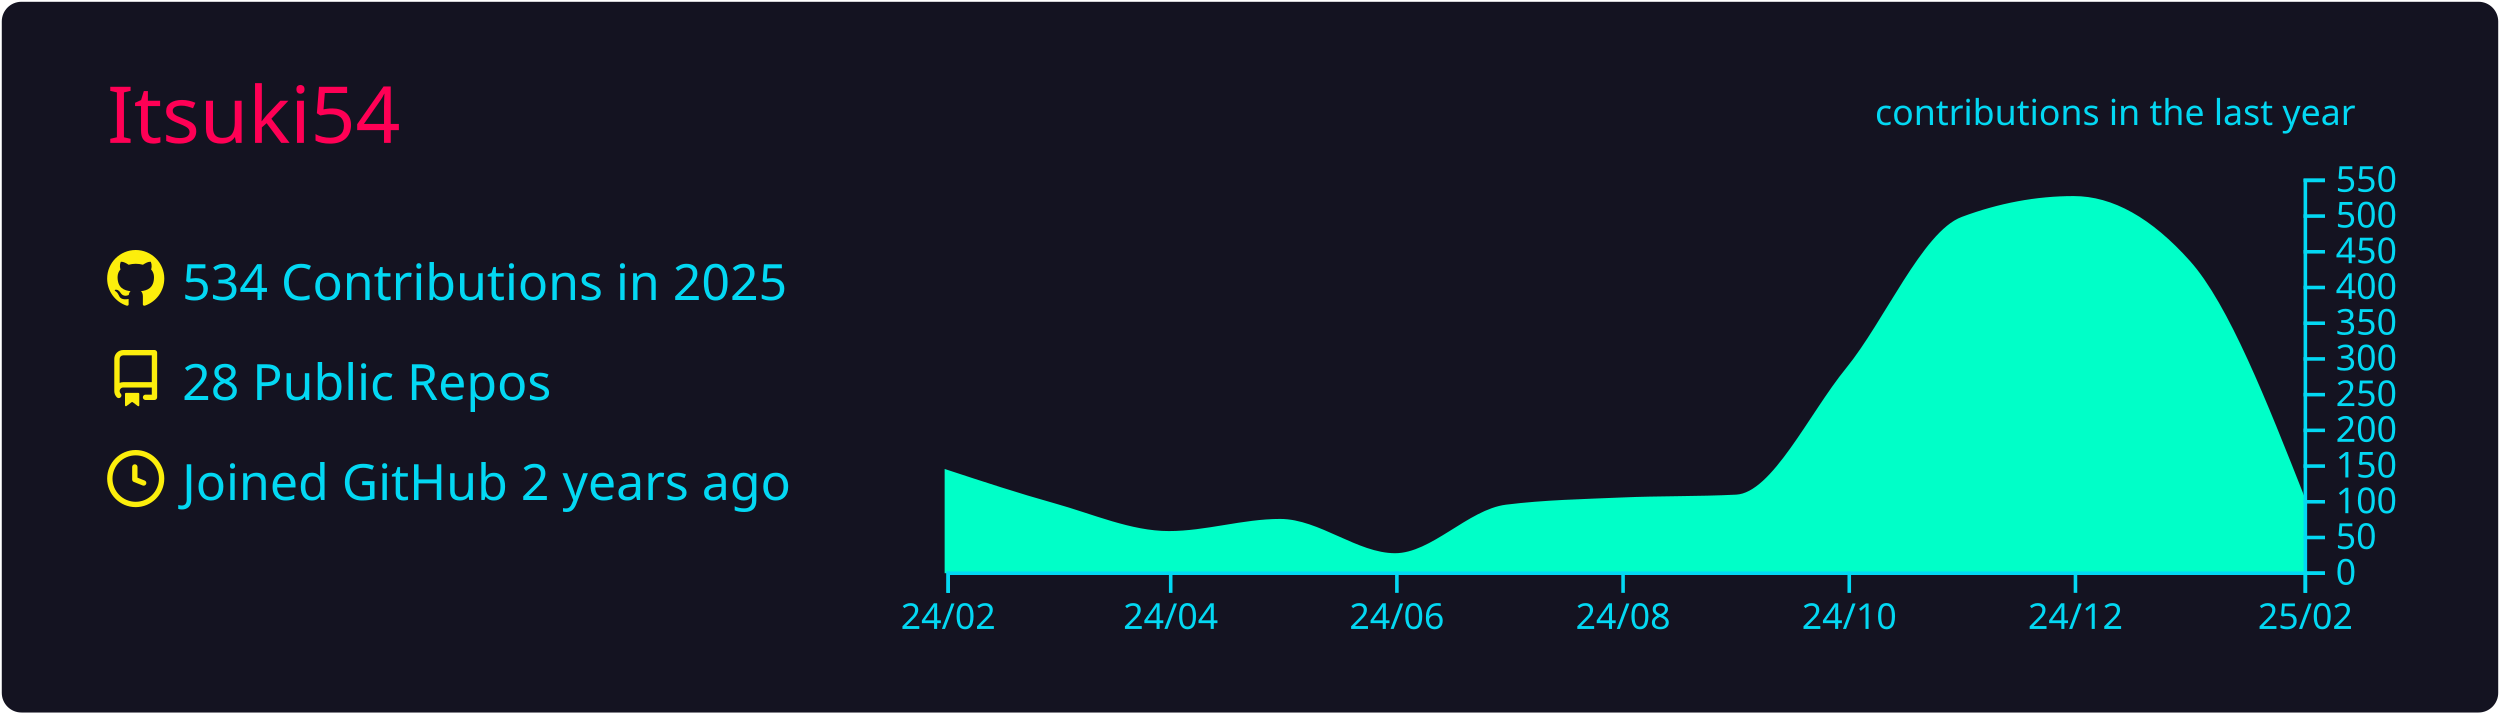
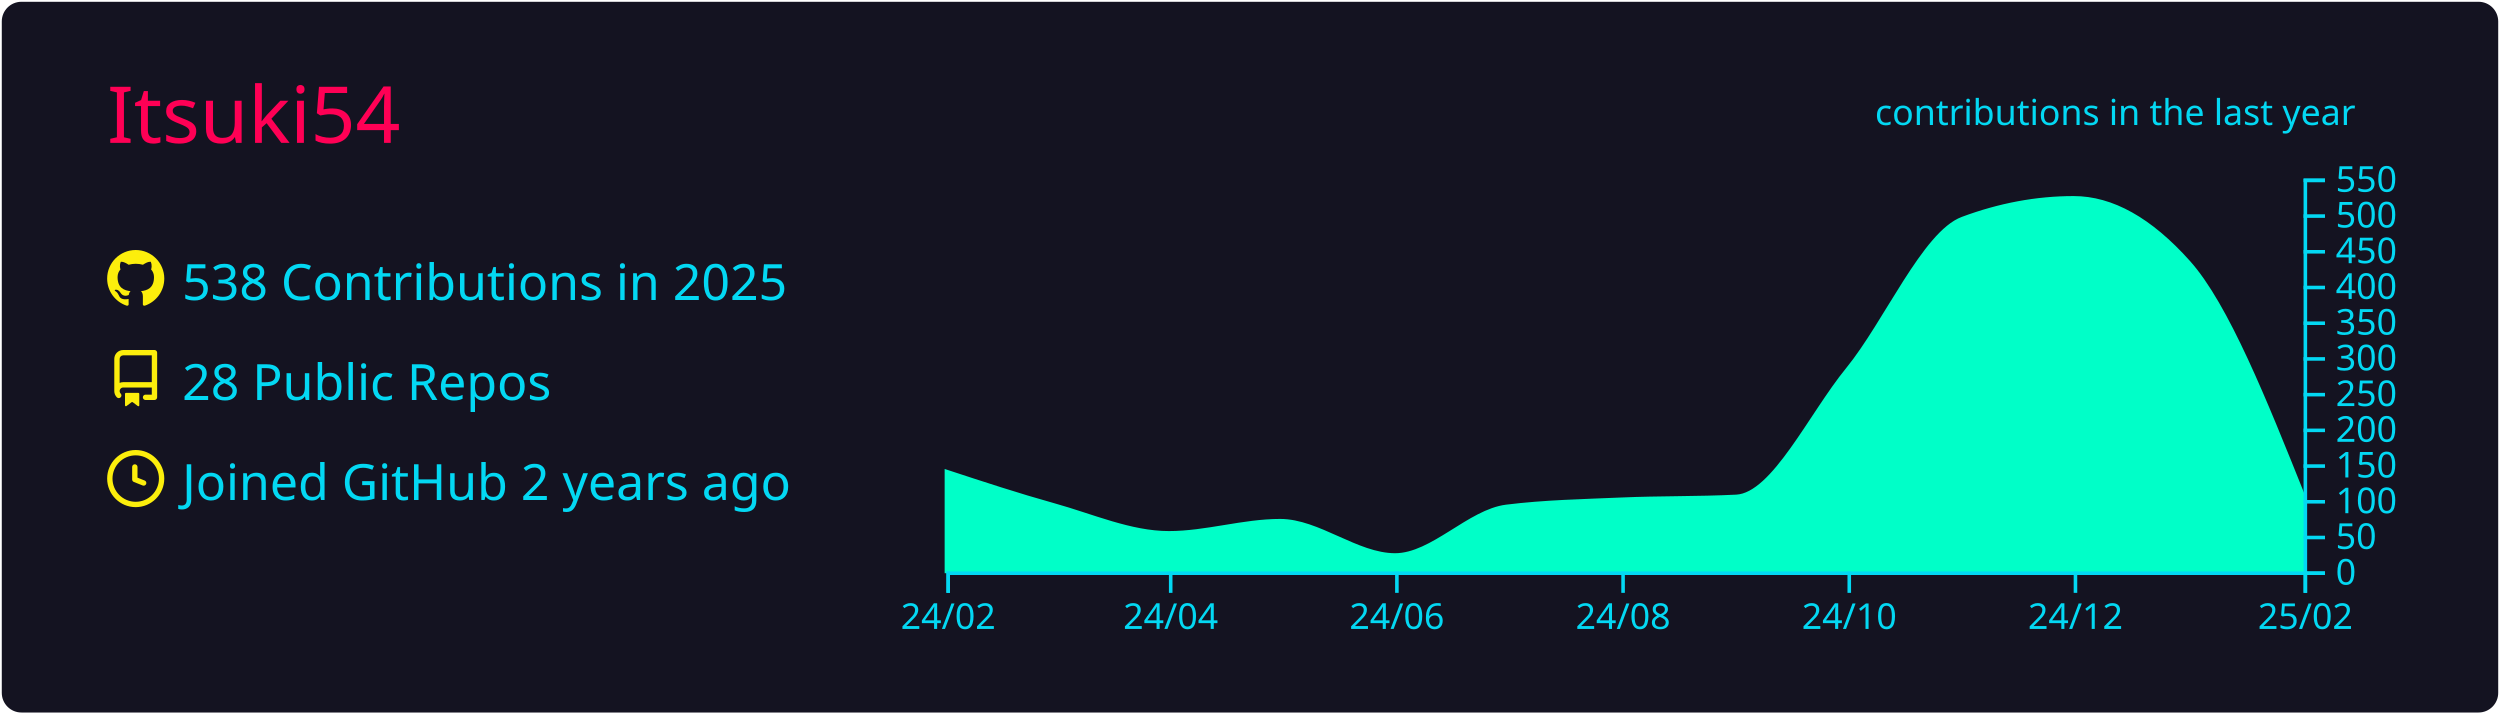
<svg xmlns="http://www.w3.org/2000/svg" width="700" height="200" viewBox="0 0 700 200">
  <style>* {
          font-family: 'Segoe UI', Ubuntu, "Helvetica Neue", Sans-Serif
        }</style>
  <rect x="1" y="1" rx="5" ry="5" height="99%" width="99.714%" stroke="#141321" stroke-width="1" fill="#141321" stroke-opacity="1" />
  <text x="30" y="40" style="font-size: 22px; fill: #ff0055;">Itsuki54</text>
  <g transform="translate(0,40)">
    <g transform="translate(30,30)">
      <g transform="translate(0,0)" width="14" height="14" fill="#fcee0c">
        <path fill-rule="evenodd" d="M8 0C3.58 0 0 3.58 0 8c0 3.54 2.29 6.53 5.47 7.59.4.07.55-.17.55-.38 0-.19-.01-.82-.01-1.49-2.01.37-2.53-.49-2.69-.94-.09-.23-.48-.94-.82-1.13-.28-.15-.68-.52-.01-.53.63-.01 1.08.58 1.23.82.72 1.21 1.87.87 2.33.66.07-.52.28-.87.51-1.07-1.78-.2-3.64-.89-3.64-3.95 0-.87.31-1.59.82-2.15-.08-.2-.36-1.02.08-2.12 0 0 .67-.21 2.2.82.64-.18 1.32-.27 2-.27.68 0 1.36.09 2 .27 1.53-1.04 2.2-.82 2.2-.82.44 1.1.16 1.92.08 2.12.51.56.82 1.27.82 2.15 0 3.07-1.87 3.75-3.65 3.95.29.25.54.73.54 1.48 0 1.07-.01 1.93-.01 2.2 0 .21.15.46.55.38A8.013 8.013 0 0016 8c0-4.42-3.58-8-8-8z" />
      </g>
      <g transform="translate(0,28)" width="14" height="14" fill="#fcee0c">
        <path fill-rule="evenodd" d="M2 2.5A2.5 2.5 0 014.5 0h8.75a.75.75 0 01.75.75v12.5a.75.75 0 01-.75.75h-2.5a.75.75 0 110-1.5h1.75v-2h-8a1 1 0 00-.714 1.7.75.75 0 01-1.072 1.05A2.495 2.495 0 012 11.5v-9zm10.5-1V9h-8c-.356 0-.694.074-1 .208V2.5a1 1 0 011-1h8zM5 12.25v3.25a.25.25 0 00.4.2l1.45-1.087a.25.25 0 01.3 0L8.6 15.7a.25.25 0 00.4-.2v-3.25a.25.25 0 00-.25-.25h-3.5a.25.25 0 00-.25.25z" />
      </g>
      <g transform="translate(0,56)" width="14" height="14" fill="#fcee0c">
        <path fill-rule="evenodd" d="M1.5 8a6.5 6.5 0 1113 0 6.5 6.5 0 01-13 0zM8 0a8 8 0 100 16A8 8 0 008 0zm.5 4.75a.75.75 0 00-1.5 0v3.5a.75.75 0 00.471.696l2.5 1a.75.75 0 00.557-1.392L8.5 7.742V4.75z" />
      </g>
-       <text x="21" y="14" style="fill: #03d8f3; font-size: 14px;">534 Contributions in 2025</text>
+       <text x="21" y="14" style="fill: #03d8f3; font-size: 14px;">538 Contributions in 2025</text>
      <text x="21" y="42" style="fill: #03d8f3; font-size: 14px;">28 Public Repos</text>
      <text x="21" y="70" style="fill: #03d8f3; font-size: 14px;">Joined GitHub 2 years ago</text>
    </g>
    <g color="#00ffc8" transform="translate(295,10)">
-       <path transform="translate(-30,0)" stroke="#00ffc8" fill="#00ffc8" opacity="1" d="M0,82C10.036,85.303,20.073,88.606,30.109,91.4C40.838,94.387,51.566,99.2,62.295,99.2C72.678,99.2,83.06,95.8,93.443,95.8C104.171,95.8,114.9,105.4,125.628,105.4C136.011,105.4,146.393,93.09,156.776,91.8C167.505,90.467,178.233,90.267,188.962,89.8C199.69,89.333,210.419,89.533,221.148,89C231.53,88.484,241.913,66.125,252.295,53.4C263.024,40.25,273.752,15.196,284.481,11.2C294.863,7.333,305.246,5.4,315.628,5.4C326.357,5.4,337.086,11.4,347.814,23.4C358.543,35.4,369.271,62.6,380,89.8L380,110C369.271,110,358.543,110,347.814,110C337.086,110,326.357,110,315.628,110C305.246,110,294.863,110,284.481,110C273.752,110,263.024,110,252.295,110C241.913,110,231.53,110,221.148,110C210.419,110,199.69,110,188.962,110C178.233,110,167.505,110,156.776,110C146.393,110,136.011,110,125.628,110C114.9,110,104.171,110,93.443,110C83.06,110,72.678,110,62.295,110C51.566,110,40.838,110,30.109,110C20.073,110,10.036,110,0,110Z" />
+       <path transform="translate(-30,0)" stroke="#00ffc8" fill="#00ffc8" opacity="1" d="M0,82C10.036,85.303,20.073,88.606,30.109,91.4C40.838,94.387,51.566,99.2,62.295,99.2C72.678,99.2,83.06,95.8,93.443,95.8C104.171,95.8,114.9,105.4,125.628,105.4C136.011,105.4,146.393,93.09,156.776,91.8C167.505,90.467,178.233,90.267,188.962,89.8C199.69,89.333,210.419,89.533,221.148,89C231.53,88.484,241.913,66.125,252.295,53.4C263.024,40.25,273.752,15.196,284.481,11.2C294.863,7.333,305.246,5.4,315.628,5.4C326.357,5.4,337.086,11.4,347.814,23.4C358.543,35.4,369.271,62.2,380,89L380,110C369.271,110,358.543,110,347.814,110C337.086,110,326.357,110,315.628,110C305.246,110,294.863,110,284.481,110C273.752,110,263.024,110,252.295,110C241.913,110,231.53,110,221.148,110C210.419,110,199.69,110,188.962,110C178.233,110,167.505,110,156.776,110C146.393,110,136.011,110,125.628,110C114.9,110,104.171,110,93.443,110C83.06,110,72.678,110,62.295,110C51.566,110,40.838,110,30.109,110C20.073,110,10.036,110,0,110Z" />
      <g color="#03d8f3" transform="translate(-30,110)" fill="none" font-size="10" font-family="sans-serif" text-anchor="middle">
        <path class="domain" stroke="currentColor" d="M0.5,6V0.5H380.5V6" />
        <g class="tick" opacity="1" transform="translate(0.5,0)">
          <line stroke="currentColor" y2="6" />
          <text fill="currentColor" y="9" dy="0.71em">24/02</text>
        </g>
        <g class="tick" opacity="1" transform="translate(62.79508,0)">
          <line stroke="currentColor" y2="6" />
          <text fill="currentColor" y="9" dy="0.71em">24/04</text>
        </g>
        <g class="tick" opacity="1" transform="translate(126.1284,0)">
          <line stroke="currentColor" y2="6" />
          <text fill="currentColor" y="9" dy="0.71em">24/06</text>
        </g>
        <g class="tick" opacity="1" transform="translate(189.4617,0)">
          <line stroke="currentColor" y2="6" />
          <text fill="currentColor" y="9" dy="0.71em">24/08</text>
        </g>
        <g class="tick" opacity="1" transform="translate(252.7951,0)">
          <line stroke="currentColor" y2="6" />
          <text fill="currentColor" y="9" dy="0.71em">24/10</text>
        </g>
        <g class="tick" opacity="1" transform="translate(316.1284,0)">
          <line stroke="currentColor" y2="6" />
          <text fill="currentColor" y="9" dy="0.71em">24/12</text>
        </g>
        <g class="tick" opacity="1" transform="translate(380.5,0)">
          <line stroke="currentColor" y2="6" />
          <text fill="currentColor" y="9" dy="0.71em">25/02</text>
        </g>
      </g>
      <g color="#03d8f3" transform="translate(350,0)" fill="none" font-size="10" font-family="sans-serif" text-anchor="start">
        <path class="domain" stroke="currentColor" d="M6,110.5H0.5V0.5H6" />
        <g class="tick" opacity="1" transform="translate(0,110.5)">
          <line stroke="currentColor" x2="6" />
          <text fill="currentColor" x="9" dy="0.32em">0</text>
        </g>
        <g class="tick" opacity="1" transform="translate(0,100.5)">
          <line stroke="currentColor" x2="6" />
          <text fill="currentColor" x="9" dy="0.32em">50</text>
        </g>
        <g class="tick" opacity="1" transform="translate(0,90.5)">
          <line stroke="currentColor" x2="6" />
          <text fill="currentColor" x="9" dy="0.32em">100</text>
        </g>
        <g class="tick" opacity="1" transform="translate(0,80.5)">
          <line stroke="currentColor" x2="6" />
          <text fill="currentColor" x="9" dy="0.32em">150</text>
        </g>
        <g class="tick" opacity="1" transform="translate(0,70.5)">
          <line stroke="currentColor" x2="6" />
          <text fill="currentColor" x="9" dy="0.32em">200</text>
        </g>
        <g class="tick" opacity="1" transform="translate(0,60.5)">
          <line stroke="currentColor" x2="6" />
          <text fill="currentColor" x="9" dy="0.32em">250</text>
        </g>
        <g class="tick" opacity="1" transform="translate(0,50.5)">
          <line stroke="currentColor" x2="6" />
          <text fill="currentColor" x="9" dy="0.32em">300</text>
        </g>
        <g class="tick" opacity="1" transform="translate(0,40.5)">
          <line stroke="currentColor" x2="6" />
          <text fill="currentColor" x="9" dy="0.32em">350</text>
        </g>
        <g class="tick" opacity="1" transform="translate(0,30.5)">
          <line stroke="currentColor" x2="6" />
          <text fill="currentColor" x="9" dy="0.32em">400</text>
        </g>
        <g class="tick" opacity="1" transform="translate(0,20.5)">
          <line stroke="currentColor" x2="6" />
          <text fill="currentColor" x="9" dy="0.32em">450</text>
        </g>
        <g class="tick" opacity="1" transform="translate(0,10.5)">
          <line stroke="currentColor" x2="6" />
          <text fill="currentColor" x="9" dy="0.32em">500</text>
        </g>
        <g class="tick" opacity="1" transform="translate(0,0.5)">
          <line stroke="currentColor" x2="6" />
          <text fill="currentColor" x="9" dy="0.32em">550</text>
        </g>
      </g>
      <g>
        <text y="-15" x="230" style="fill: #03d8f3; font-size: 10px;">contributions in the last year</text>
      </g>
    </g>
  </g>
</svg>
